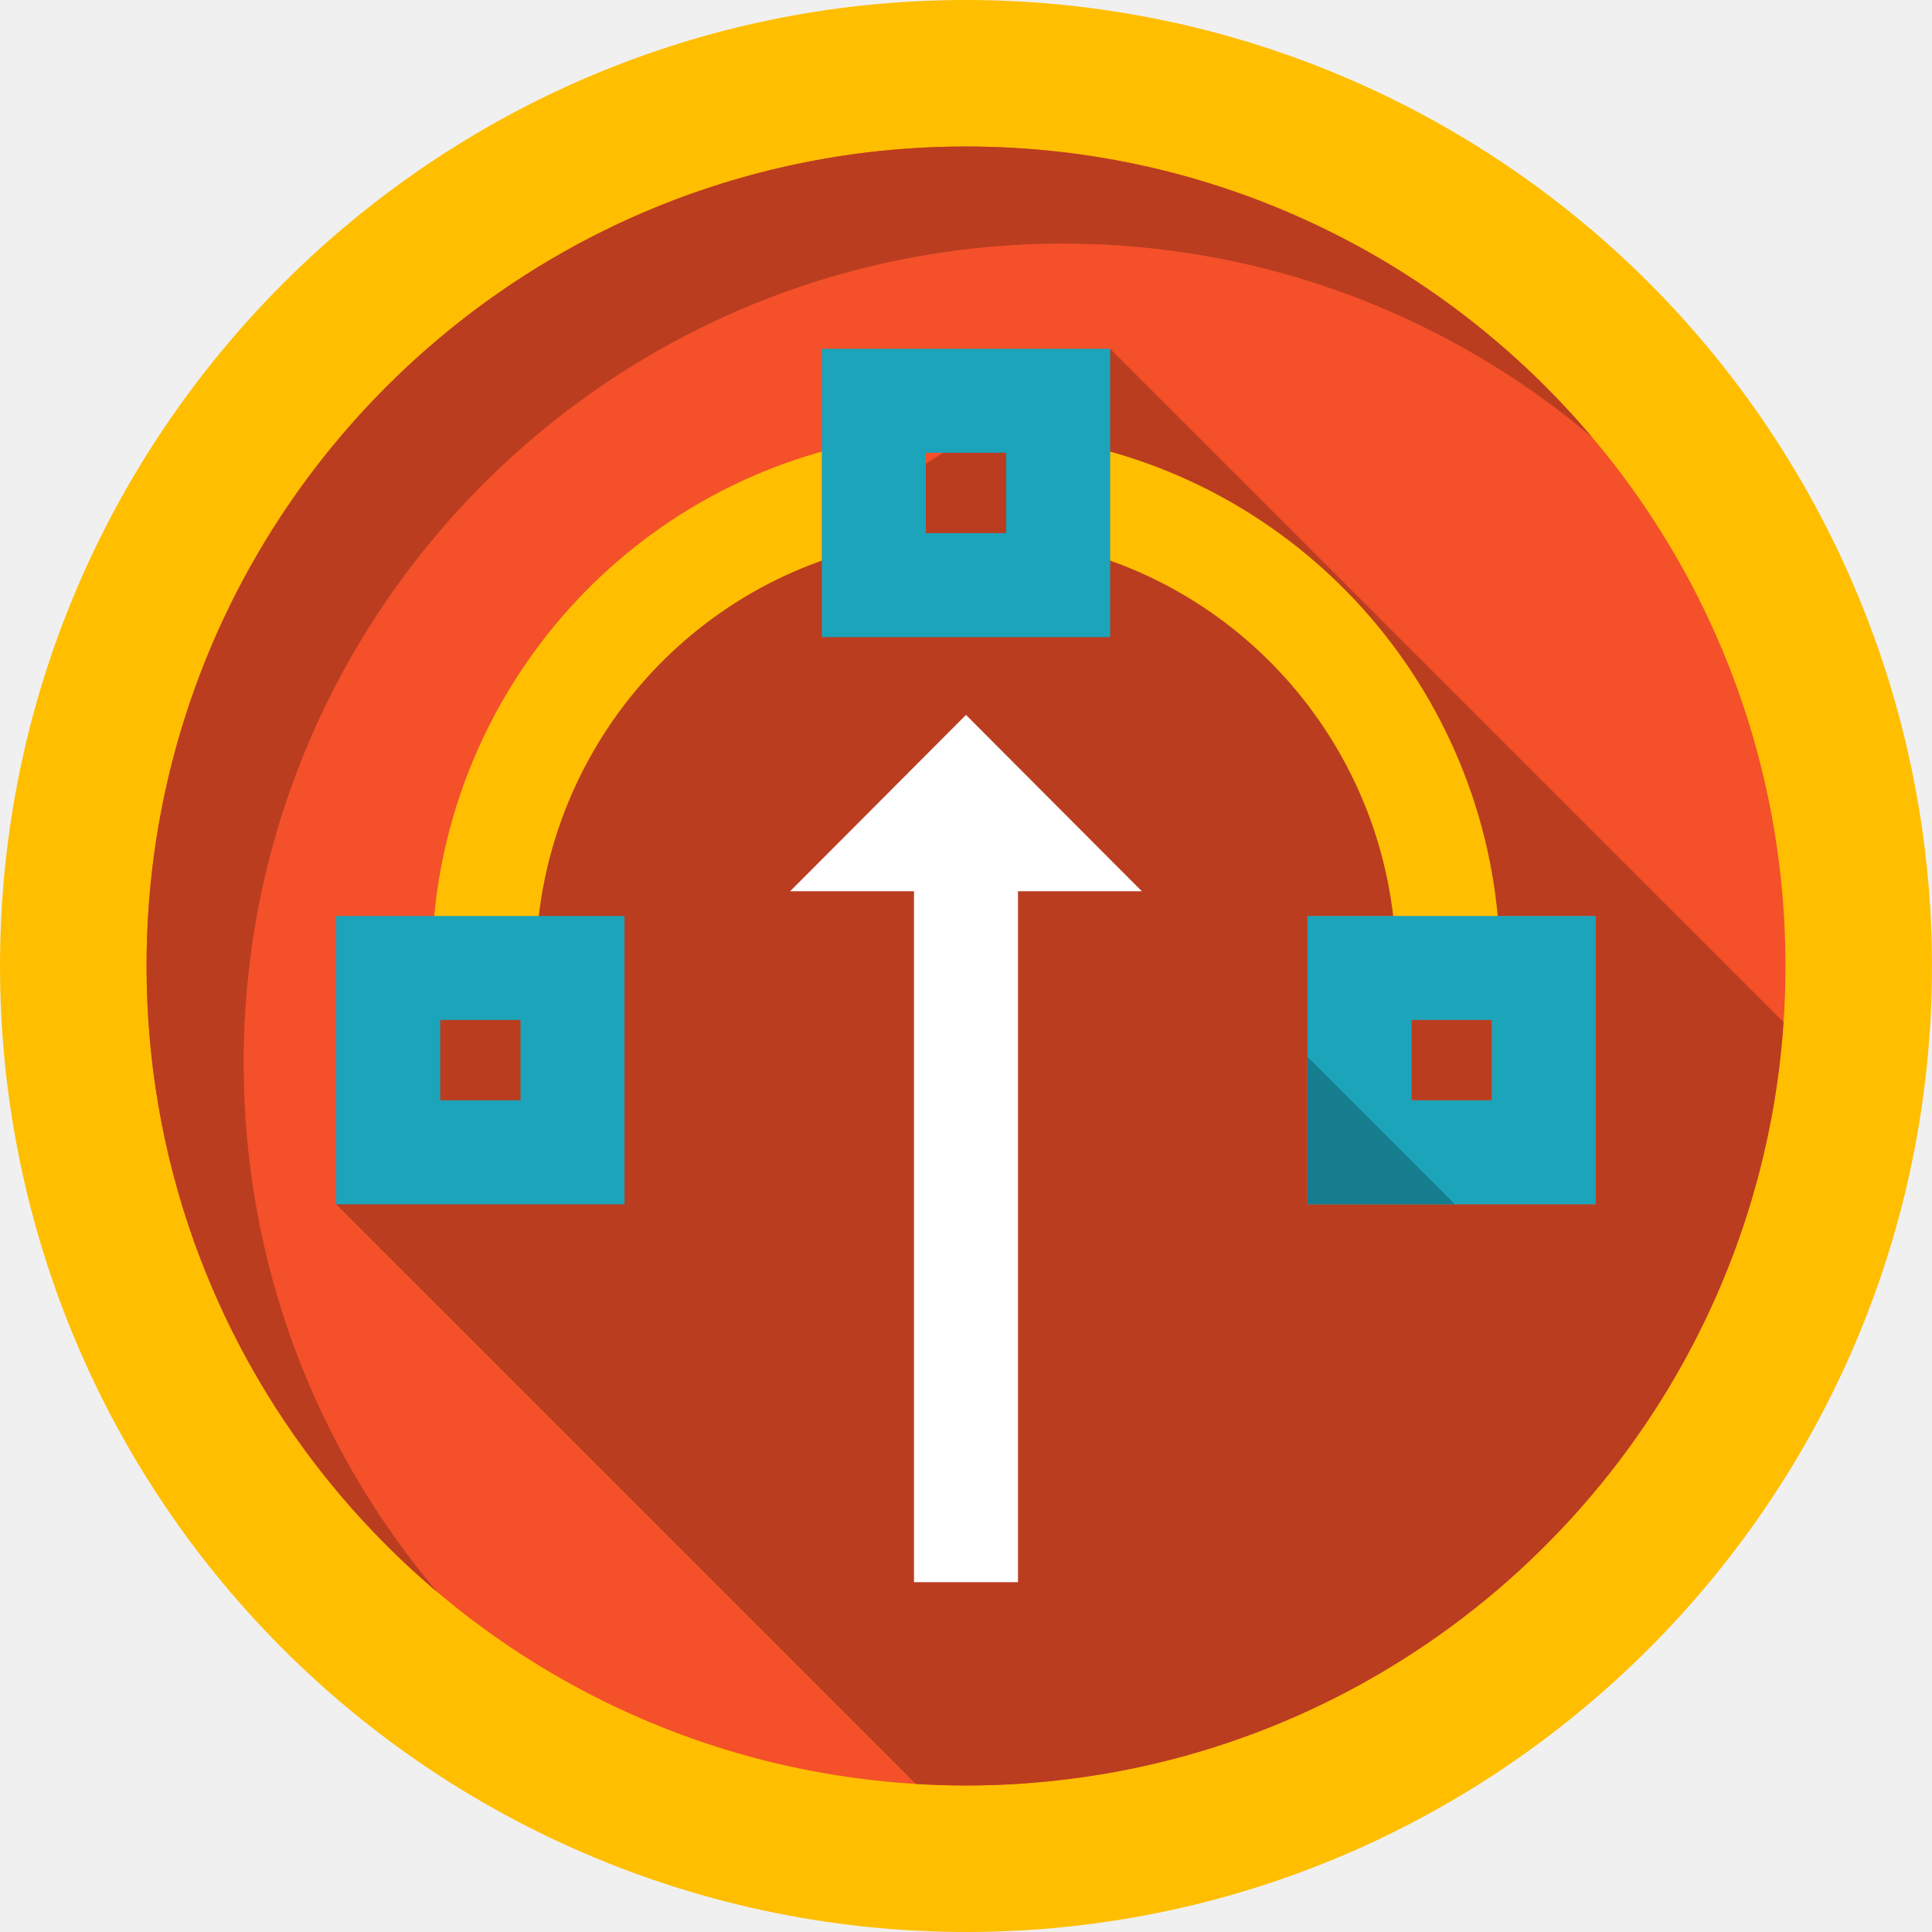
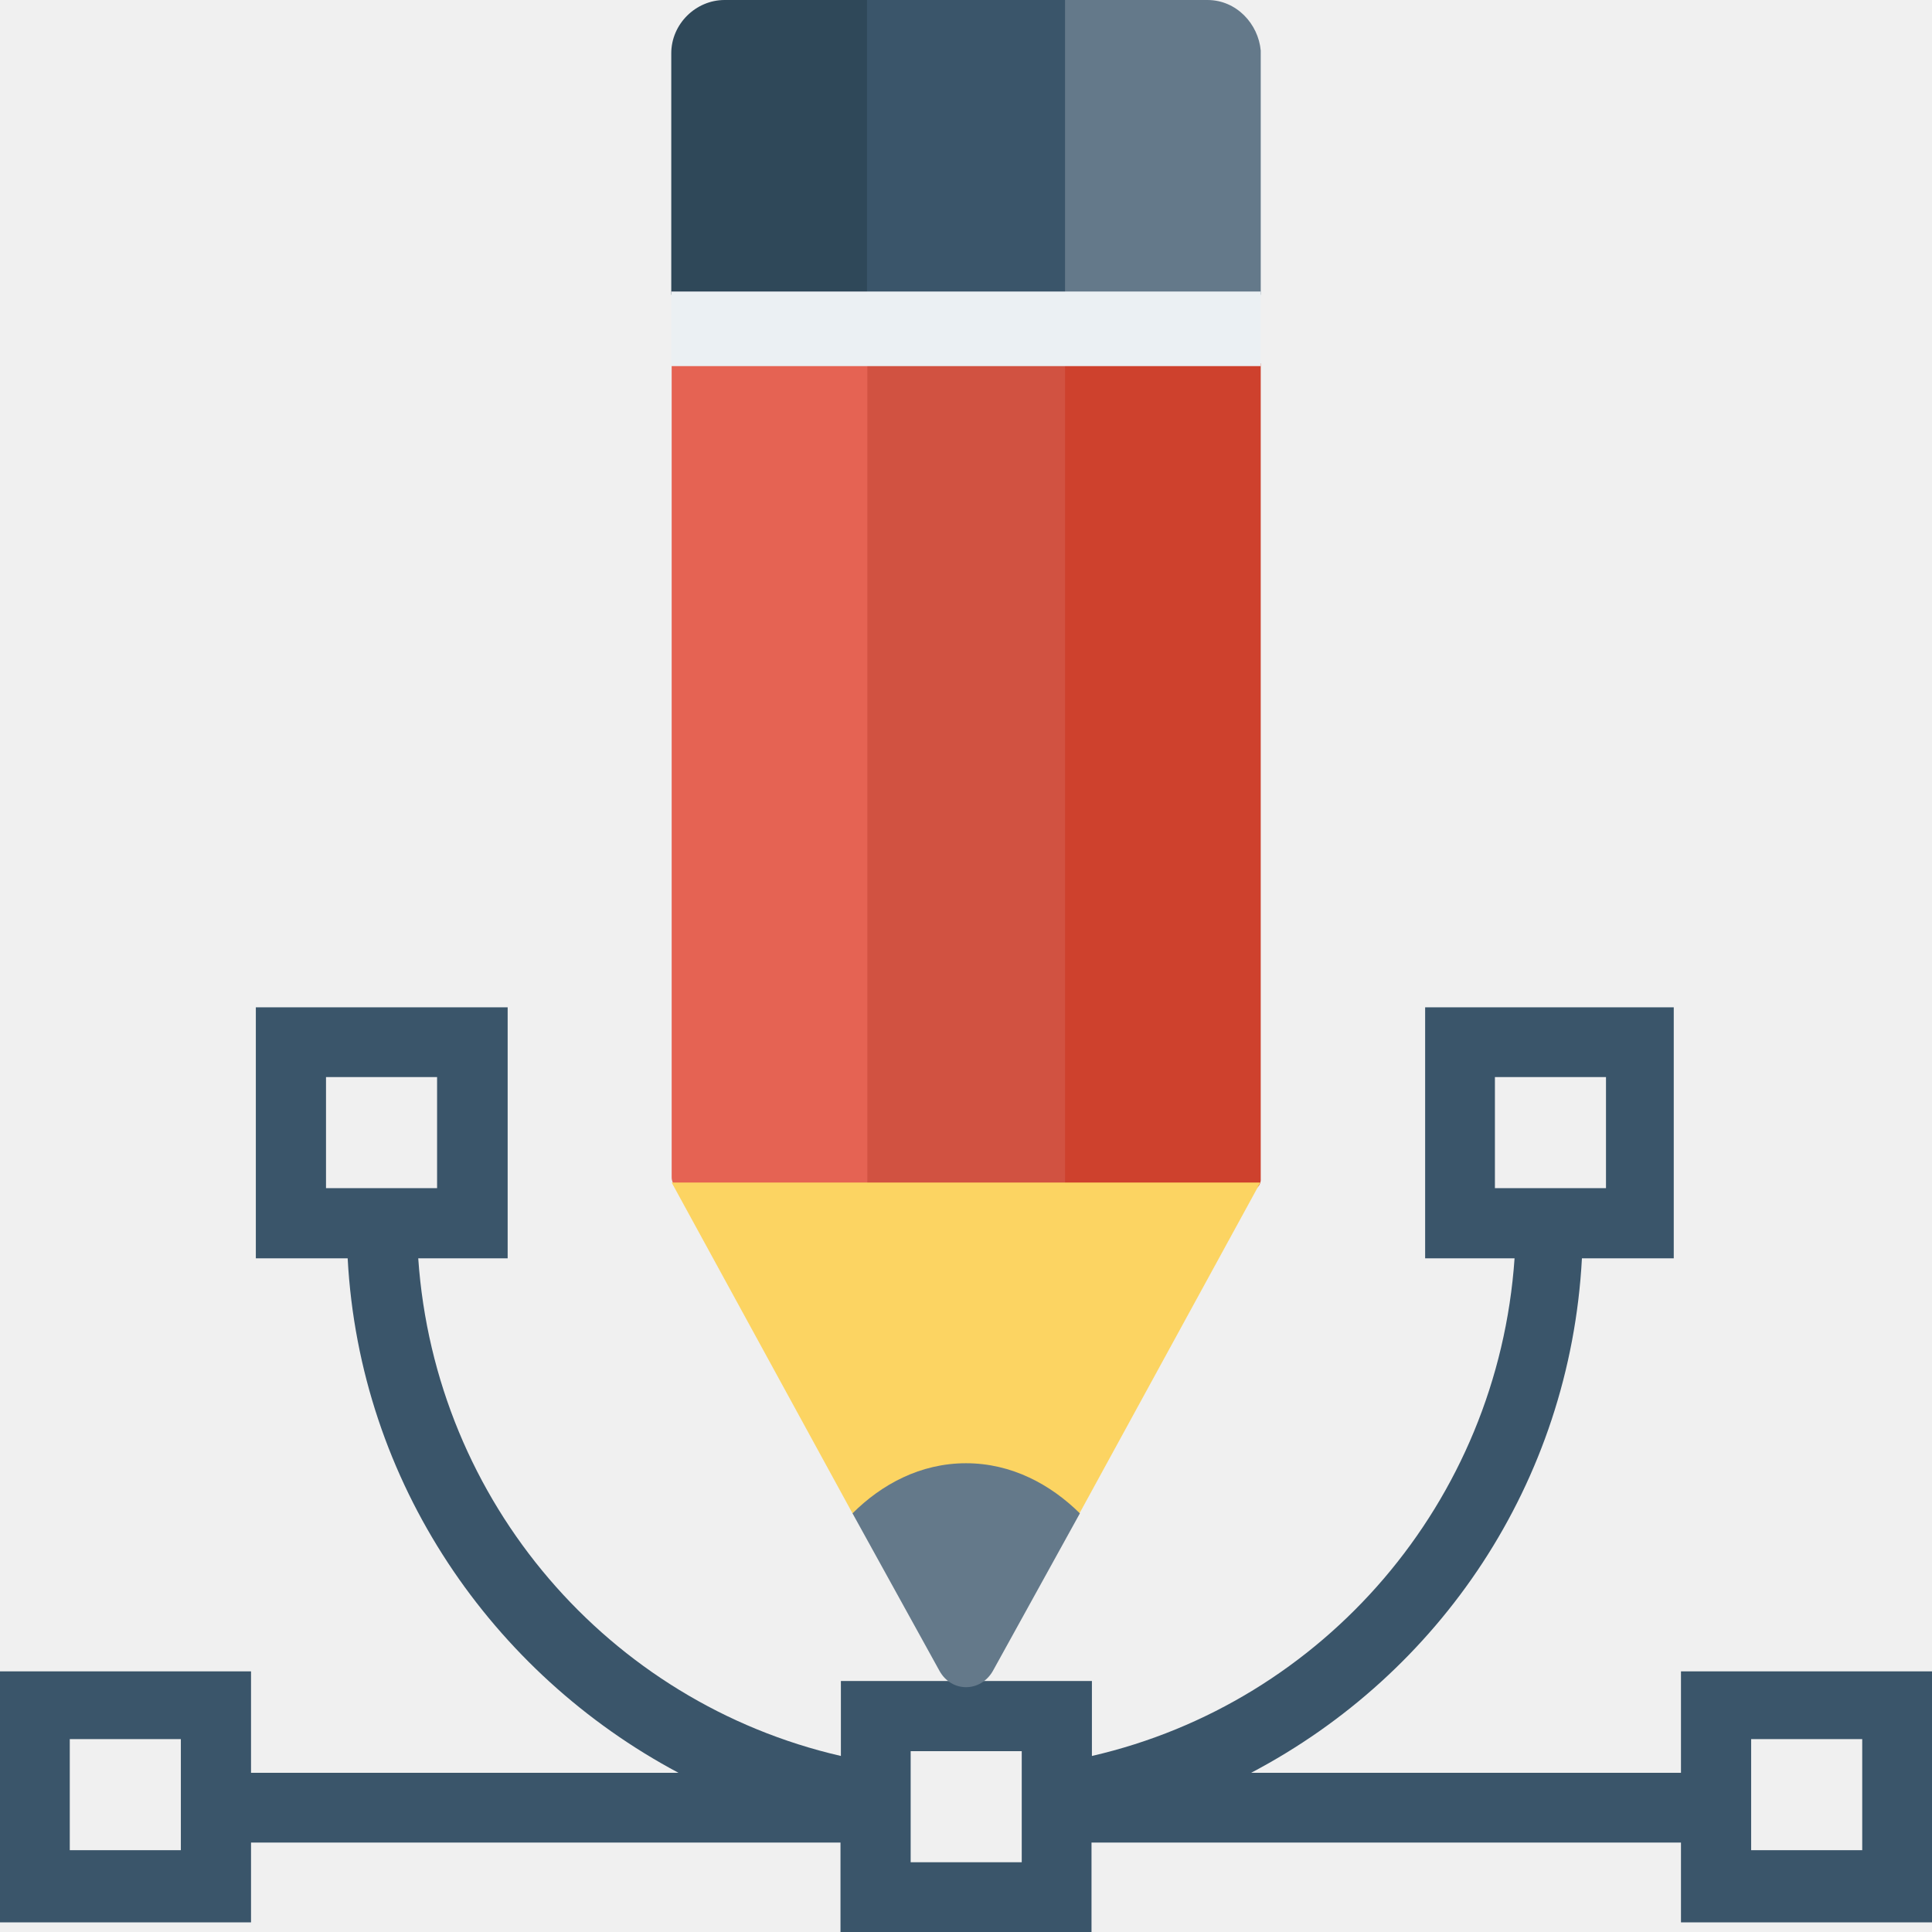
- <svg xmlns="http://www.w3.org/2000/svg" version="1.1" id="Layer_1" x="0px" y="0px" viewBox="0 0 408.759 408.759" style="enable-background:new 0 0 408.759 408.759;" xml:space="preserve">
-   <g>
-     <path style="fill:#FFBE00;" d="M204.385,408.759c-58.121,0-113.674-24.869-152.417-68.227   C18.46,303.057,0.005,254.703,0.005,204.378C0.005,91.685,91.689,0,204.385,0c50.317,0,98.674,18.455,136.164,51.964   c43.346,38.762,68.205,94.314,68.205,152.415C408.755,317.074,317.075,408.759,204.385,408.759" />
-     <path style="fill:#F4502A;" d="M377.757,204.377c0,4-0.129,7.959-0.41,11.888c-0.931,13.852-3.499,27.251-7.499,40.011   c-20.39,65.09-78.11,113.66-148.081,120.611c-5.721,0.58-11.51,0.87-17.38,0.87c-3.57,0-7.109-0.109-10.62-0.331   c-47.109-2.84-89.14-24.499-118.681-57.55c-0.259-0.29-0.519-0.589-0.789-0.879c-26.951-30.56-43.29-70.679-43.29-114.62   c0-95.751,77.619-173.38,173.379-173.38c43.95,0,84.069,16.348,114.631,43.289c0.29,0.27,0.589,0.53,0.879,0.791   C355.408,106.836,377.757,152.987,377.757,204.377" />
-     <path style="fill:#C29100;" d="M91.512,335.977c0.036,0.032,0.075,0.064,0.111,0.096C91.586,336.041,91.549,336.009,91.512,335.977    M74.313,319.013c5.283,5.989,10.974,11.608,17.029,16.818c-5.762-4.959-11.191-10.289-16.256-15.956   C74.833,319.591,74.577,319.298,74.313,319.013 M70.394,314.413c0.015,0.019,0.032,0.038,0.047,0.057   C70.425,314.451,70.41,314.432,70.394,314.413 M70.04,313.981c0.027,0.032,0.053,0.064,0.079,0.097   C70.093,314.045,70.067,314.014,70.04,313.981 M69.761,313.638c0.046,0.056,0.092,0.112,0.137,0.168   C69.852,313.75,69.806,313.694,69.761,313.638 M69.434,313.235c0.053,0.065,0.106,0.131,0.159,0.197   C69.54,313.366,69.487,313.301,69.434,313.235 M69.106,312.828c0.075,0.094,0.155,0.193,0.231,0.287   C69.26,313.02,69.182,312.923,69.106,312.828 M68.777,312.416c0.084,0.106,0.167,0.209,0.252,0.315   C68.944,312.626,68.86,312.521,68.777,312.416 M68.492,312.059c0.088,0.11,0.179,0.225,0.267,0.335   C68.671,312.283,68.581,312.17,68.492,312.059 M68.184,311.669c0.095,0.121,0.185,0.235,0.281,0.355   C68.37,311.905,68.278,311.788,68.184,311.669 M139.391,43.591C75.833,69.302,31.006,131.599,31.006,204.369   c0,40.509,13.886,77.771,37.165,107.283c-23.279-29.515-37.163-66.773-37.163-107.275C31.008,131.611,75.841,69.308,139.391,43.591   " />
-     <path style="fill:#BA3D20;" d="M204.385,30.999c-22.982,0-44.925,4.473-64.994,12.592c-63.55,25.717-108.383,88.02-108.383,160.786   c0,40.502,13.883,77.76,37.163,107.275c0.004,0.005,0.01,0.013,0.014,0.017c0.094,0.119,0.186,0.236,0.281,0.355   c0.009,0.012,0.018,0.023,0.028,0.035c0.088,0.111,0.178,0.224,0.267,0.335c0.006,0.007,0.012,0.015,0.017,0.021   c0.084,0.105,0.168,0.21,0.252,0.315c0.026,0.033,0.051,0.064,0.078,0.097c0.076,0.095,0.154,0.192,0.231,0.287   c0.034,0.042,0.064,0.079,0.098,0.121c0.053,0.065,0.106,0.131,0.159,0.197c0.055,0.068,0.112,0.138,0.167,0.206   c0.046,0.056,0.092,0.112,0.137,0.168c0.047,0.058,0.094,0.116,0.142,0.174c0.027,0.033,0.053,0.064,0.079,0.097   c0.091,0.112,0.183,0.224,0.275,0.335c0.016,0.019,0.031,0.038,0.047,0.057c1.265,1.536,2.556,3.052,3.872,4.543   c0.264,0.285,0.52,0.578,0.773,0.862c5.065,5.667,10.494,10.997,16.256,15.956c0.057,0.049,0.113,0.097,0.17,0.146   c0.037,0.032,0.074,0.064,0.111,0.096c0.281,0.24,0.559,0.478,0.842,0.716c-25.53-30.2-40.919-69.239-40.919-111.88   c0-95.749,77.619-173.37,173.379-173.37c42.629,0,81.68,15.39,111.87,40.921C305.004,54.871,257.485,30.999,204.385,30.999" />
-     <path style="fill:#BA3D20;" d="M315.628,215.796h-17v17h17V215.796 M276.627,254.797v-61.001h61v61.001H276.627 M234.877,73.796   l-61,38c0,0-64.279,24-73.28,95l-24.001-2l-5.47,50.001l122.64,122.629c3.51,0.222,7.05,0.331,10.62,0.331   c5.87,0,11.66-0.29,17.38-0.87c69.97-6.951,127.69-55.521,148.081-120.611c4-12.76,6.568-26.159,7.499-40.011L234.877,73.796" />
-     <polygon style="fill:#FFFFFF;" points="241.587,188.564 215.377,188.564 215.377,334.744 193.377,334.744 193.377,188.564    167.167,188.564 175.067,180.645 204.377,151.254 233.687,180.645  " />
-     <path style="fill:#FFBE00;" d="M113.377,204.376h-22c0-54.033,38.444-100.686,91.411-110.93l4.178,21.6   C144.326,123.293,113.377,160.862,113.377,204.376z" />
-     <path style="fill:#FFBE00;" d="M317.377,204.376h-22c0-43.517-30.948-81.085-73.588-89.33l4.177-21.6   C278.933,103.688,317.377,150.341,317.377,204.376z" />
-     <path style="fill:#1CA4BA;" d="M71.127,193.796v61h61v-61H71.127z M110.127,232.796h-17v-17h17V232.796z" />
-     <path style="fill:#1CA4BA;" d="M276.627,193.795v61.001h61v-61.001L276.627,193.795 M315.628,232.796h-17v-17h17V232.796" />
-     <path style="fill:#1CA4BA;" d="M234.88,134.796h-61v-61h61V134.796z M195.88,112.796h17v-17h-17V112.796z" />
-     <polyline style="fill:#157D8E;" points="276.627,223.605 276.627,254.797 307.816,254.797 276.627,223.605  " />
-   </g>
+ <svg xmlns="http://www.w3.org/2000/svg" version="1.1" id="Layer_1" x="0px" y="0px" viewBox="0 0 481.8 481.8" style="enable-background:new 0 0 481.8 481.8;" xml:space="preserve">
+   <path style="fill:#3A556A;" d="M419.2,416.8v25.3H312c47-24.7,79.5-72.3,82.5-128.3h22.9v-62.6h-62v62.6h22.3  c-4.2,60.8-47.6,110.8-105.4,124.1v-18.7h-62.6v18.7c-57.8-13.3-101.2-63.2-105.4-124.1h22.3v-62.6H63.8v62.6h22.9  c3,56,36.1,103.6,82.5,128.3H62.6v-25.3H0v62.6h62.6v-19.9h147v22.3h62.6v-22.3h147v19.9h62.6v-62.6L419.2,416.8L419.2,416.8z   M372.8,296.3v-27.7h27.7v27.7H372.8z M81.3,296.3v-27.7H109v27.7H81.3z M45.1,461.4H17.4v-27.7h27.7V461.4z M254.8,464.4h-27.7  v-27.7h27.7V464.4z M464.4,461.4h-27.7v-27.7h27.7V461.4z" />
+   <rect x="210.3" y="90.6" style="fill:#D15241;" width="60.6" height="206.2" />
+   <path style="fill:#CE412D;" d="M311.9,296.8h-46.3V90.6h48.8v203.8C314.3,295.7,313.2,296.8,311.9,296.8z" />
+   <path style="fill:#E56353;" d="M216.3,296.8h-45.6c-1.7,0-3.2-1.4-3.2-3.2v-203h48.8V296.8z" />
+   <rect x="211.5" style="fill:#3A556A;" width="59.4" height="73.5" />
+   <path style="fill:#64798A;" d="M301.1,0h-35.5v73.5h48.8V12.6C313.8,6,308.4,0,301.1,0z" />
+   <path style="fill:#2F4859;" d="M180.7,0c-7.2,0-13.3,6-13.3,13.3v60.2h48.8V0H180.7z" />
+   <path style="fill:#FCD462;" d="M167.5,294.9l45.1,82.5c11.1,10.3,19,15.4,29.8,15.4c11.4,0,17.5-6.1,26.8-15.4l45.1-82.5H167.5z" />
+   <path style="fill:#64798A;" d="M240.9,364.9c-11.4,0-21.1,5.3-28.3,12.5l21.7,39.3c3,5.4,10.2,5.4,13.3,0l21.7-39.3  C262,370.2,252.3,364.9,240.9,364.9z" />
+   <rect x="167.4" y="72.7" style="fill:#EBF0F3;" width="147" height="18.6" />
  <g>
</g>
  <g>
</g>
  <g>
</g>
  <g>
</g>
  <g>
</g>
  <g>
</g>
  <g>
</g>
  <g>
</g>
  <g>
</g>
  <g>
</g>
  <g>
</g>
  <g>
</g>
  <g>
</g>
  <g>
</g>
  <g>
</g>
</svg>
